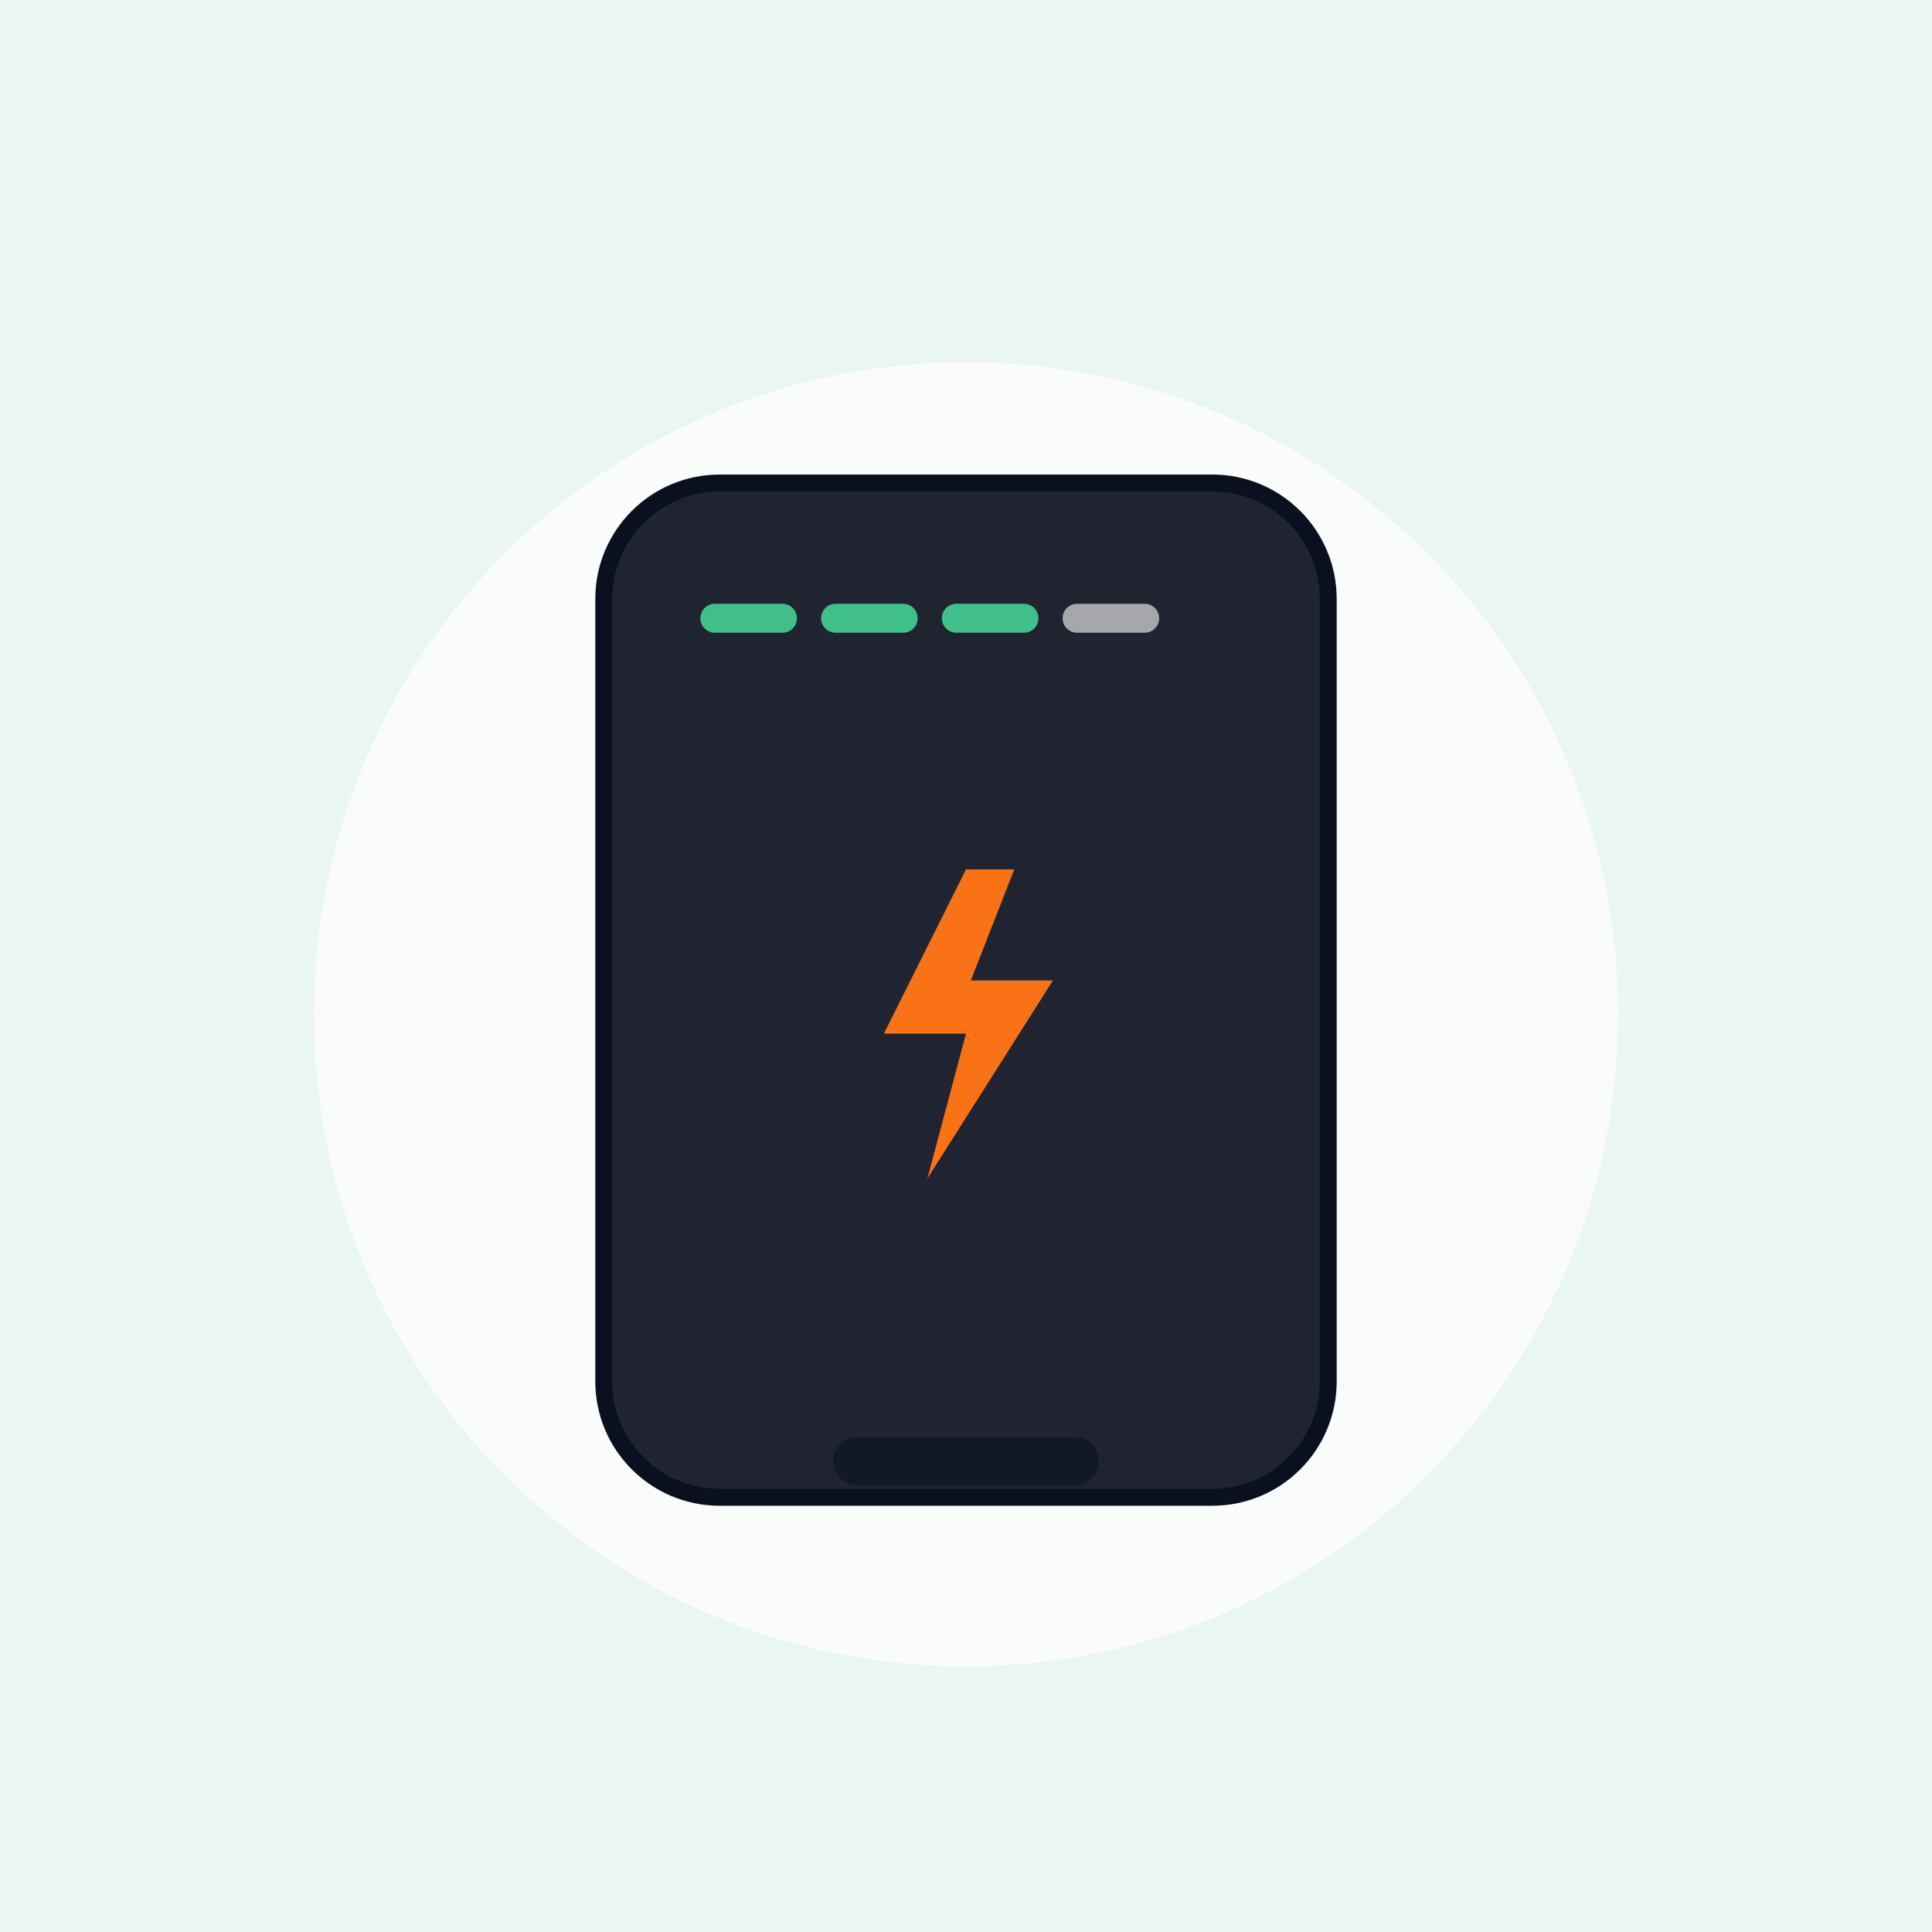
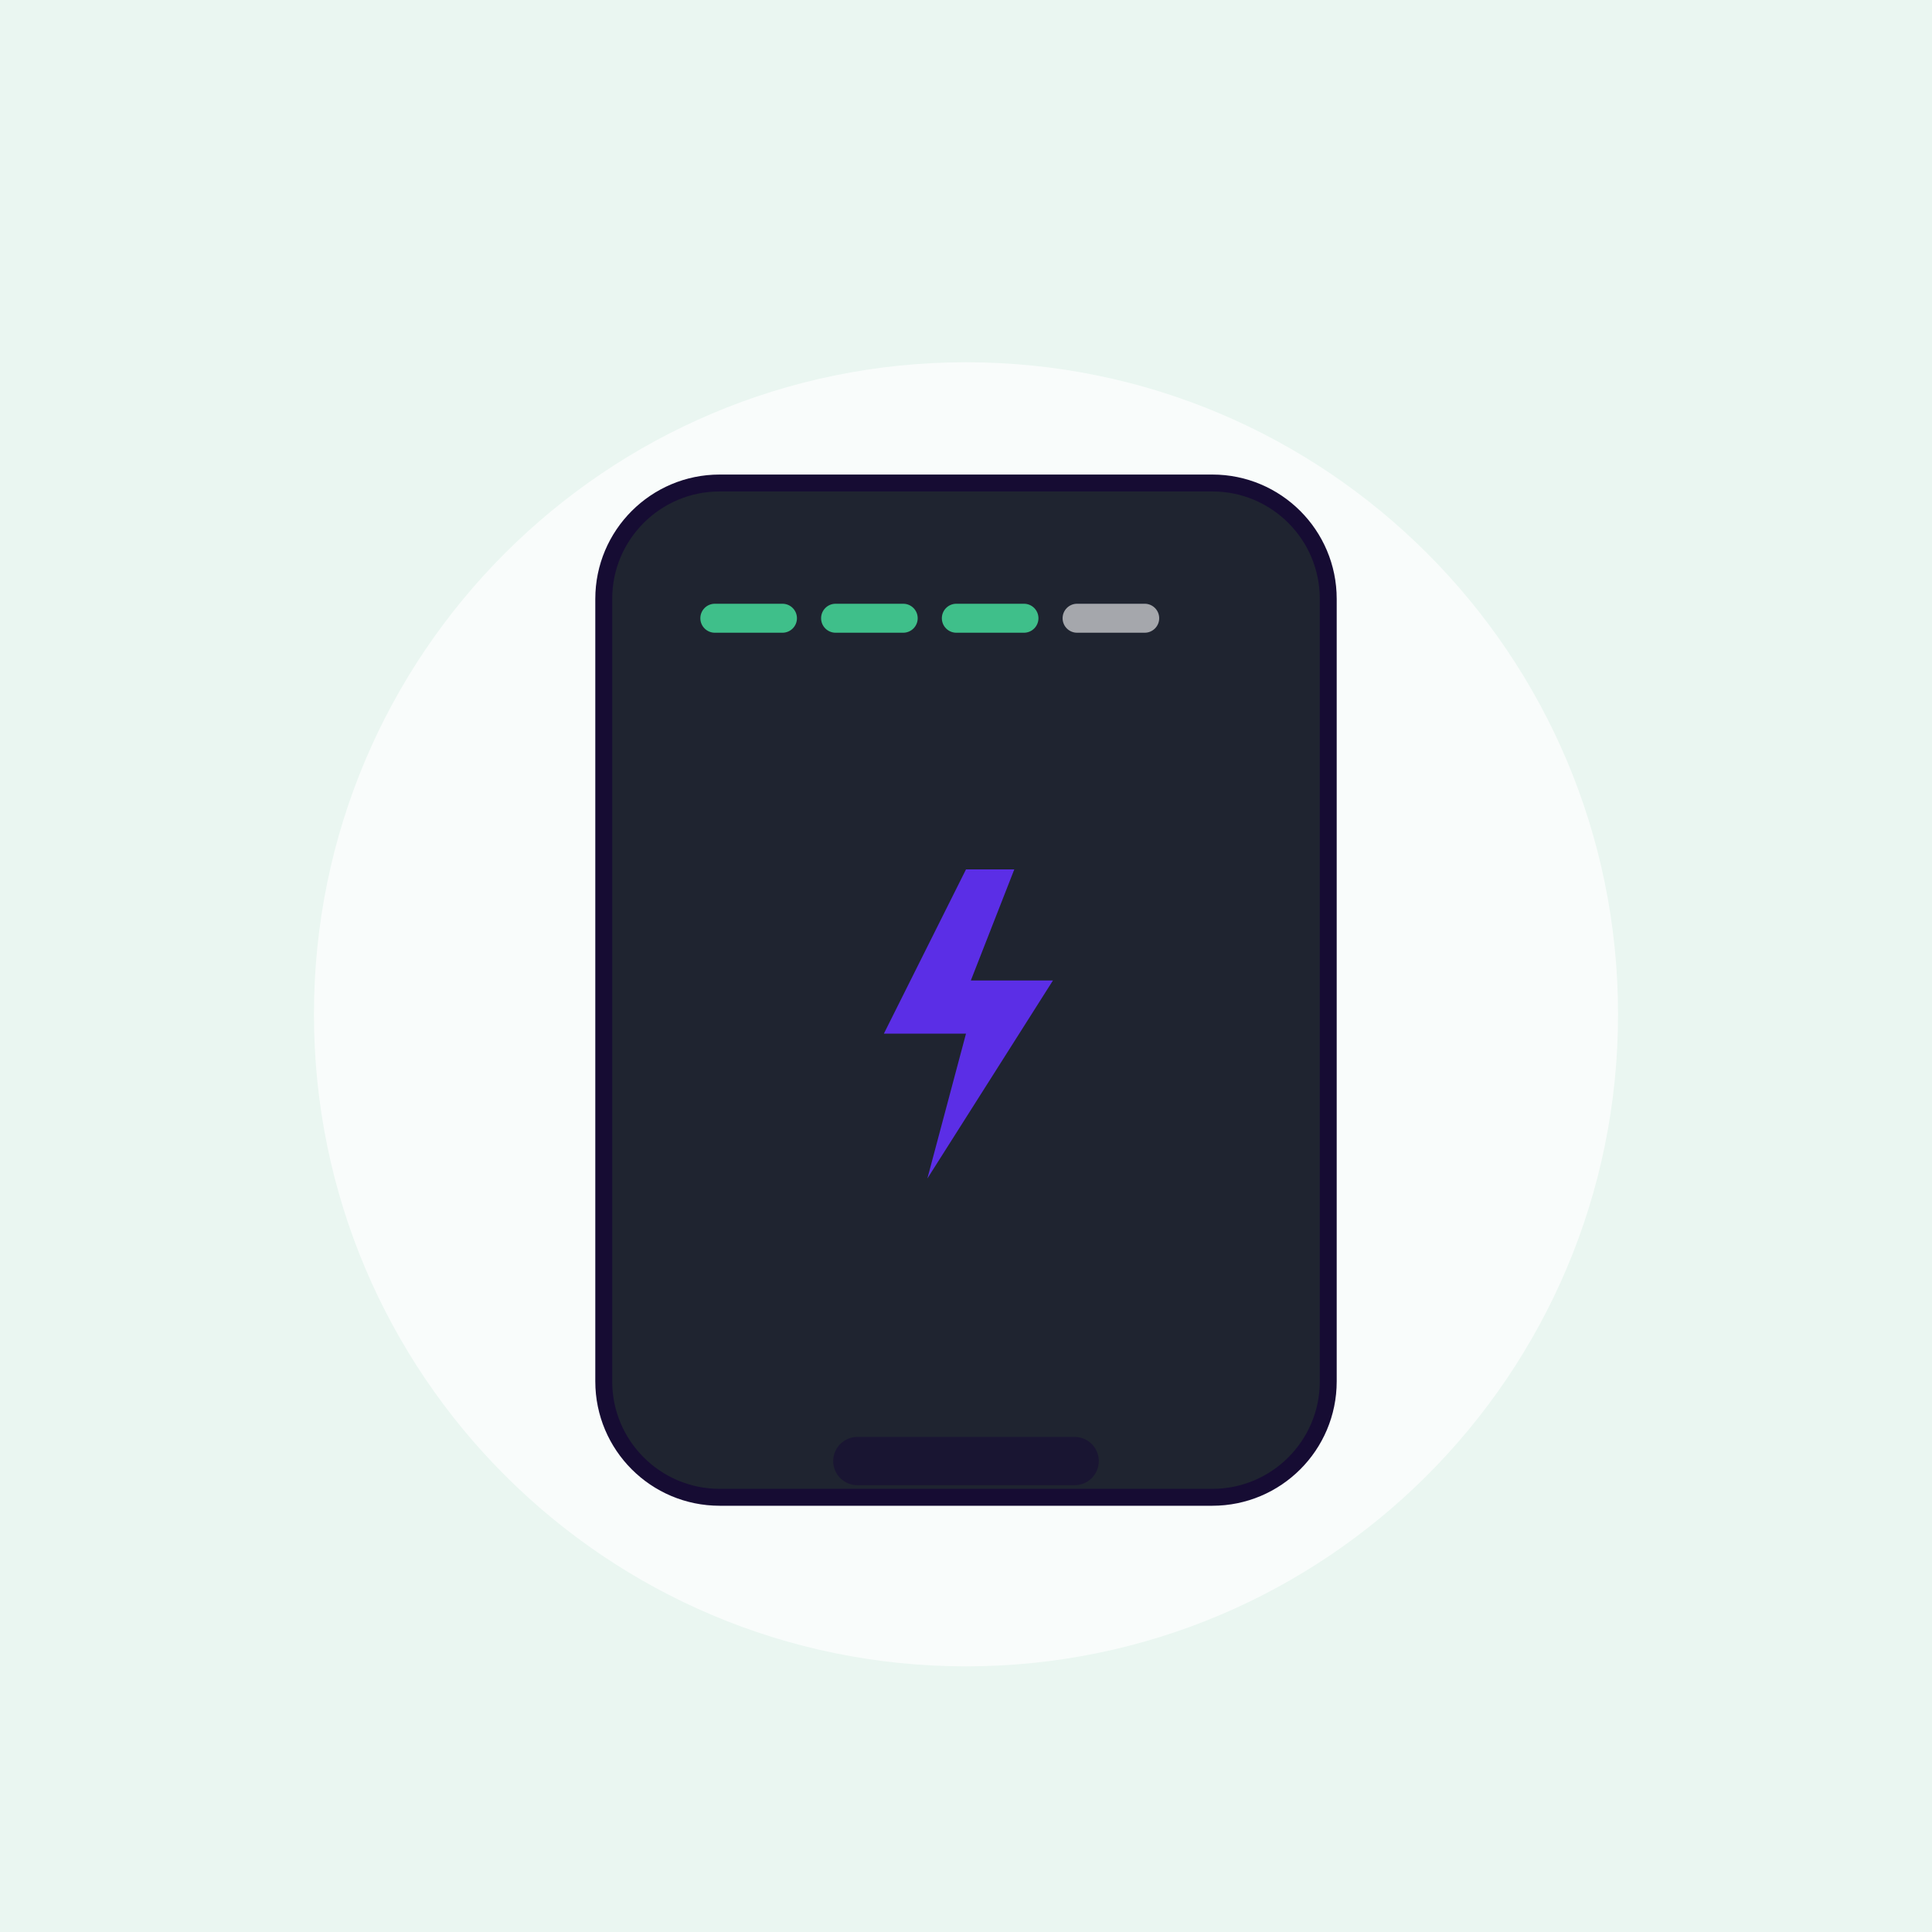
<svg xmlns="http://www.w3.org/2000/svg" viewBox="0 0 800 800" role="img">
  <rect width="800" height="800" fill="#eaf6f1" />
  <circle cx="400" cy="420" r="270" fill="#ffffff" opacity=".7" />
-   <rect x="250" y="200" width="300" height="420" rx="48" fill="#1f2430" stroke="#0b1020" stroke-width="7" />
+   <rect x="250" y="200" width="300" height="420" rx="48" fill="#1f2430" stroke="#160c33" stroke-width="7" />
  <rect x="290" y="250" width="40" height="12" rx="6" fill="#3fbf8a" />
  <rect x="340" y="250" width="40" height="12" rx="6" fill="#3fbf8a" />
  <rect x="390" y="250" width="40" height="12" rx="6" fill="#3fbf8a" />
  <rect x="440" y="250" width="40" height="12" rx="6" fill="#ffffff" opacity=".6" />
-   <rect x="345" y="595" width="110" height="20" rx="10" fill="#0b1020" opacity=".6" />
-   <path d="M400 360 l-34 68 h34 l-16 60 l52 -82 h-34 l18 -46z" fill="#f97316" />
+   <rect x="345" y="595" width="110" height="20" rx="10" fill="#160c33" opacity=".6" />
+   <path d="M400 360 l-34 68 h34 l-16 60 l52 -82 h-34 l18 -46z" fill="#5b2ee6" />
</svg>
